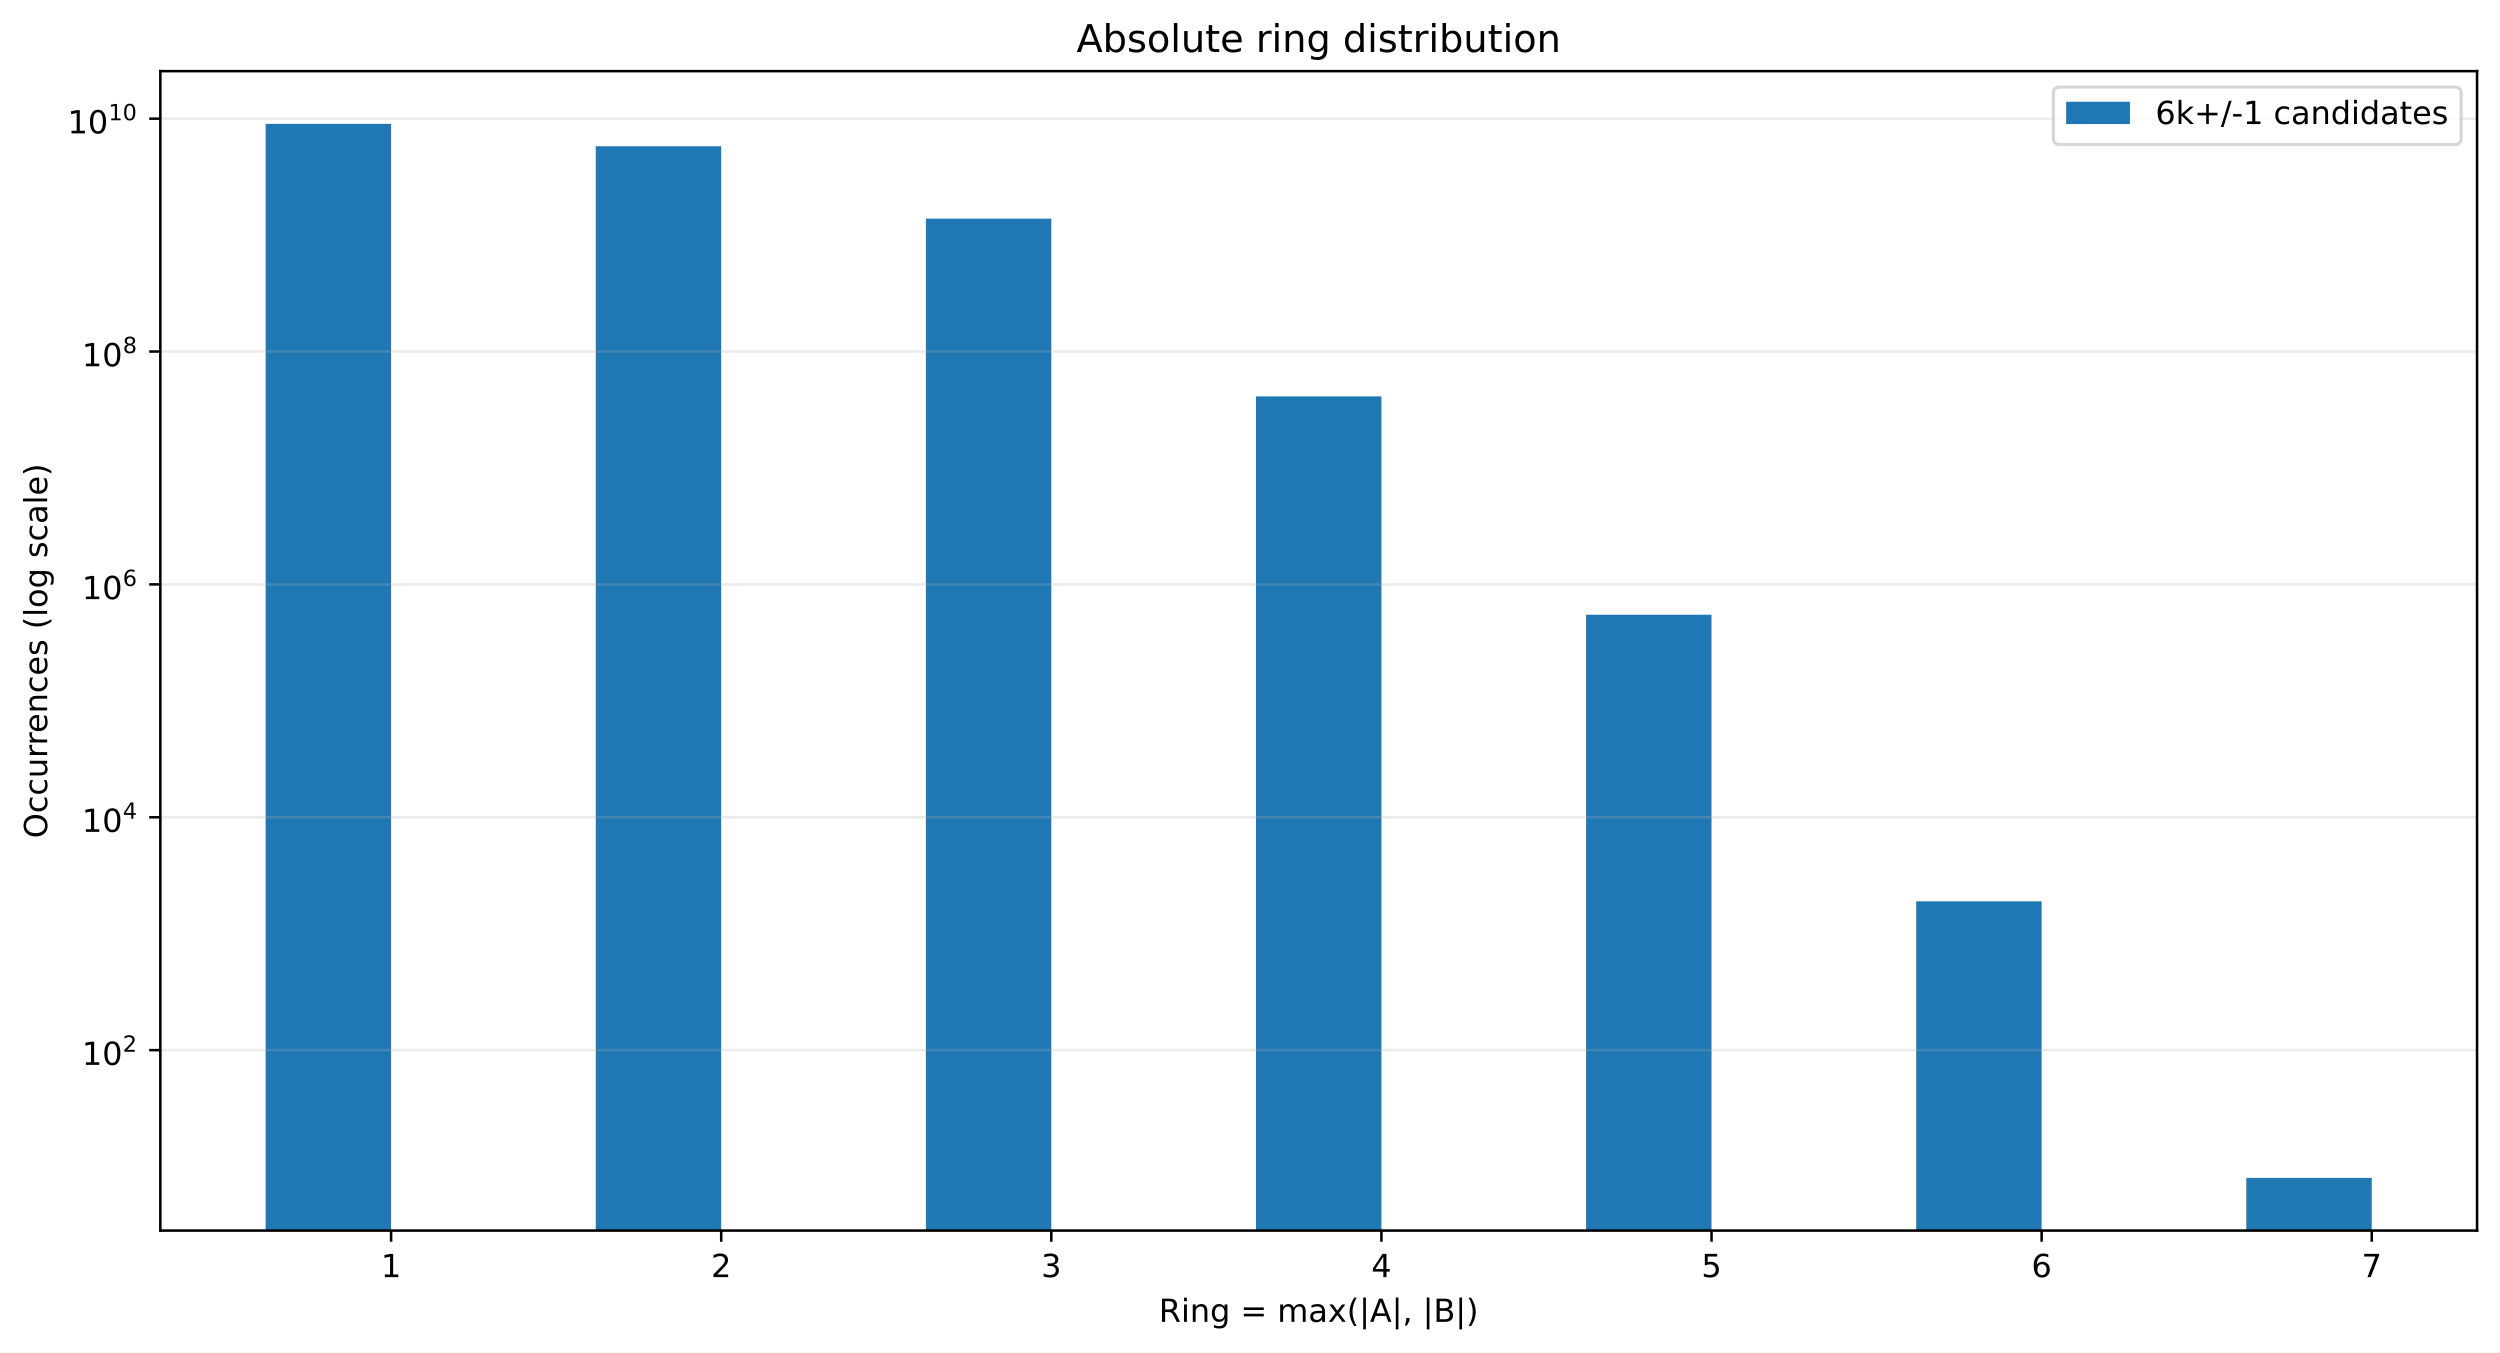
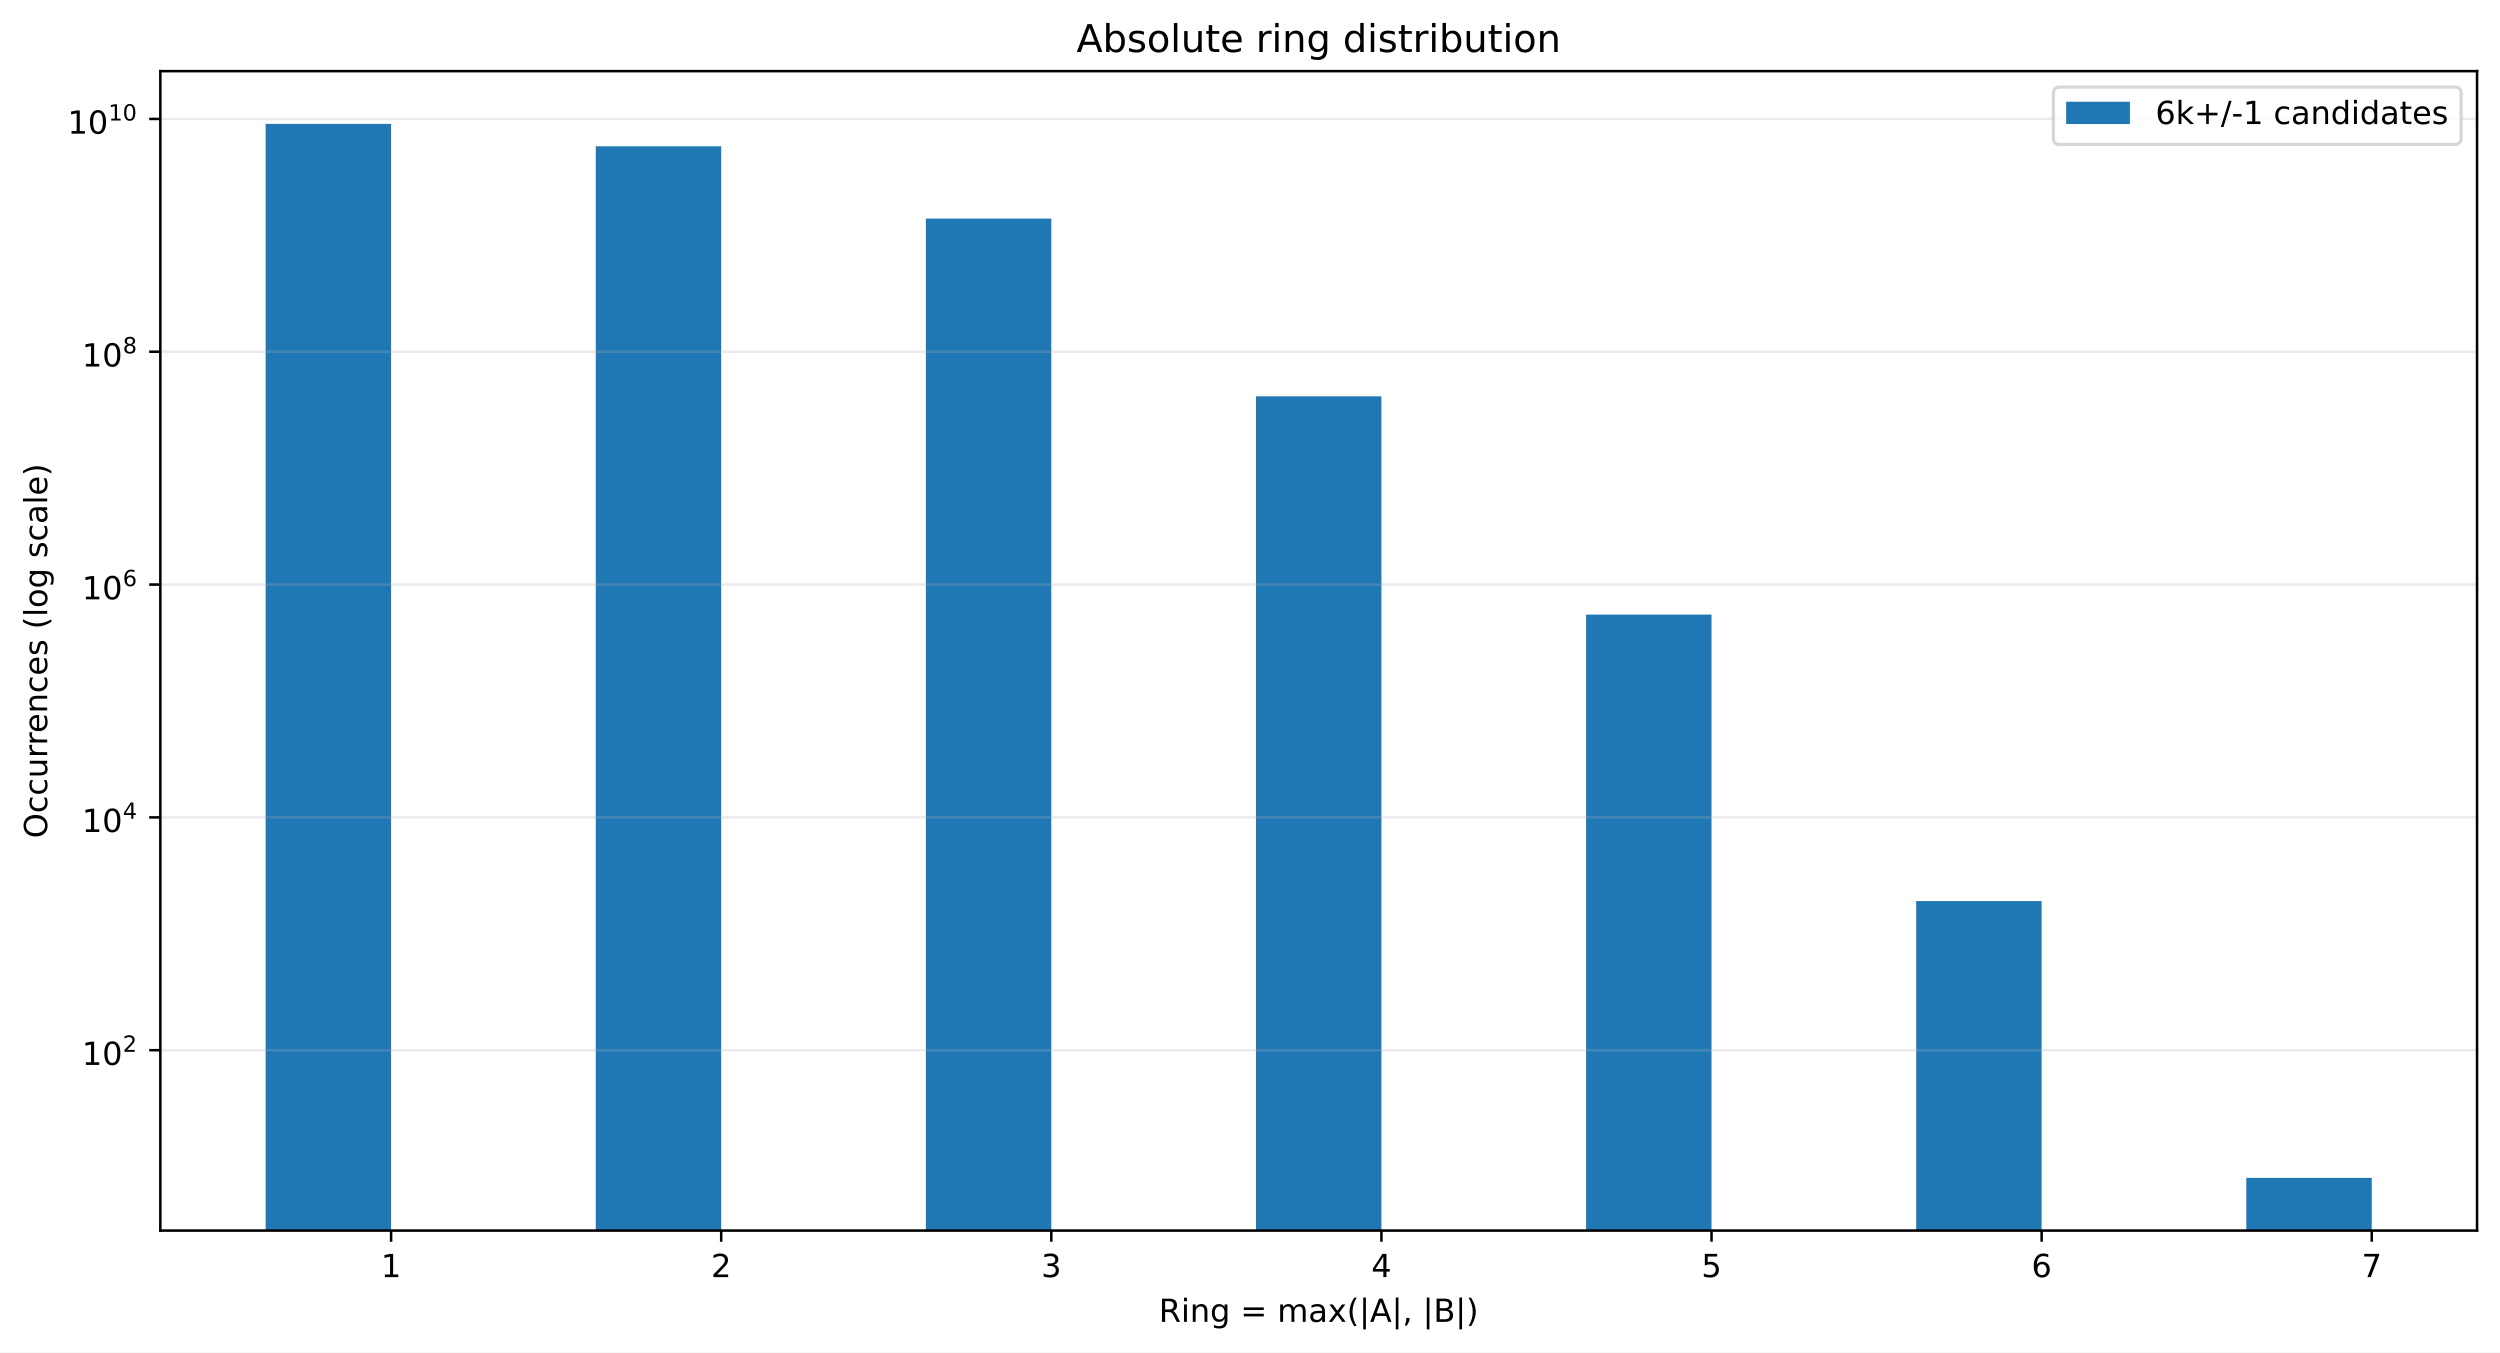
<svg xmlns="http://www.w3.org/2000/svg" xmlns:xlink="http://www.w3.org/1999/xlink" width="784.258pt" height="424.28pt" viewBox="0 0 784.258 424.28" version="1.1">
  <defs>
    <style type="text/css">*{stroke-linejoin: round; stroke-linecap: butt}</style>
  </defs>
  <g id="figure_1">
    <g id="patch_1">
      <path d="M 0 424.28  L 784.258 424.28  L 784.258 0  L 0 0  z " style="fill: #ffffff" />
    </g>
    <g id="axes_1">
      <g id="patch_2">
        <path d="M 50.301 386.036  L 777.058 386.036  L 777.058 22.318  L 50.301 22.318  z " style="fill: #ffffff" />
      </g>
      <g id="patch_3">
-         <path d="M 83.335 36929.233  L 122.687 36929.233  L 122.687 38.851  L 83.335 38.851  z " clip-path="url(#pa67d0c5764)" style="fill: #1f77b4" />
+         <path d="M 83.335 36919.223  L 122.687 36919.223  L 122.687 38.851  L 83.335 38.851  z " clip-path="url(#pf59e6cf11b)" style="fill: #1f77b4" />
      </g>
      <g id="patch_4">
-         <path d="M 186.891 36929.233  L 226.243 36929.233  L 226.243 45.881  L 186.891 45.881  z " clip-path="url(#pa67d0c5764)" style="fill: #1f77b4" />
+         <path d="M 186.891 36919.223  L 226.243 36919.223  L 226.243 45.879  L 186.891 45.879  z " clip-path="url(#pf59e6cf11b)" style="fill: #1f77b4" />
      </g>
      <g id="patch_5">
-         <path d="M 290.448 36929.233  L 329.799 36929.233  L 329.799 68.59  L 290.448 68.59  z " clip-path="url(#pa67d0c5764)" style="fill: #1f77b4" />
+         <path d="M 290.448 36919.223  L 329.799 36919.223  L 329.799 68.581  L 290.448 68.581  z " clip-path="url(#pf59e6cf11b)" style="fill: #1f77b4" />
      </g>
      <g id="patch_6">
-         <path d="M 394.004 36929.233  L 433.355 36929.233  L 433.355 124.351  L 394.004 124.351  z " clip-path="url(#pa67d0c5764)" style="fill: #1f77b4" />
+         <path d="M 394.004 36919.223  L 433.355 36919.223  L 433.355 124.328  L 394.004 124.328  z " clip-path="url(#pf59e6cf11b)" style="fill: #1f77b4" />
      </g>
      <g id="patch_7">
-         <path d="M 497.56 36929.233  L 536.912 36929.233  L 536.912 192.845  L 497.56 192.845  z " clip-path="url(#pa67d0c5764)" style="fill: #1f77b4" />
+         <path d="M 497.56 36919.223  L 536.912 36919.223  L 536.912 192.801  L 497.56 192.801  z " clip-path="url(#pf59e6cf11b)" style="fill: #1f77b4" />
      </g>
      <g id="patch_8">
-         <path d="M 601.116 36929.233  L 640.468 36929.233  L 640.468 282.753  L 601.116 282.753  z " clip-path="url(#pa67d0c5764)" style="fill: #1f77b4" />
+         <path d="M 601.116 36919.223  L 640.468 36919.223  L 640.468 282.677  L 601.116 282.677  z " clip-path="url(#pf59e6cf11b)" style="fill: #1f77b4" />
      </g>
      <g id="patch_9">
-         <path d="M 704.673 36929.233  L 744.024 36929.233  L 744.024 369.503  L 704.673 369.503  z " clip-path="url(#pa67d0c5764)" style="fill: #1f77b4" />
+         <path d="M 704.673 36919.223  L 744.024 36919.223  L 744.024 369.503  L 704.673 369.503  z " clip-path="url(#pf59e6cf11b)" style="fill: #1f77b4" />
      </g>
      <g id="matplotlib.axis_1">
        <g id="xtick_1">
          <g id="line2d_1">
            <defs>
-               <path id="m130c6ed8ab" d="M 0 0  L 0 3.5  " style="stroke: #000000; stroke-width: 0.8" />
+               <path id="m3361e1ad48" d="M 0 0  L 0 3.5  " style="stroke: #000000; stroke-width: 0.8" />
            </defs>
            <g>
-               <use xlink:href="#m130c6ed8ab" x="122.687" y="386.036" style="stroke: #000000; stroke-width: 0.8" />
+               <use xlink:href="#m3361e1ad48" x="122.687" y="386.036" style="stroke: #000000; stroke-width: 0.8" />
            </g>
          </g>
          <g id="text_1">
            <g transform="translate(119.5053 400.6334) scale(0.1 -0.1)">
              <defs>
                <path id="DejaVuSans-14" d="M 794 531  L 1825 531  L 1825 4091  L 703 3866  L 703 4441  L 1819 4666  L 2450 4666  L 2450 531  L 3481 531  L 3481 0  L 794 0  L 794 531  z " transform="scale(0.015625)" />
              </defs>
              <use xlink:href="#DejaVuSans-14" />
            </g>
          </g>
        </g>
        <g id="xtick_2">
          <g id="line2d_2">
            <g>
-               <use xlink:href="#m130c6ed8ab" x="226.243" y="386.036" style="stroke: #000000; stroke-width: 0.8" />
+               <use xlink:href="#m3361e1ad48" x="226.243" y="386.036" style="stroke: #000000; stroke-width: 0.8" />
            </g>
          </g>
          <g id="text_2">
            <g transform="translate(223.0616 400.6334) scale(0.1 -0.1)">
              <defs>
                <path id="DejaVuSans-15" d="M 1228 531  L 3431 531  L 3431 0  L 469 0  L 469 531  Q 828 903 1448 1529  Q 2069 2156 2228 2338  Q 2531 2678 2651 2914  Q 2772 3150 2772 3378  Q 2772 3750 2511 3984  Q 2250 4219 1831 4219  Q 1534 4219 1204 4116  Q 875 4013 500 3803  L 500 4441  Q 881 4594 1212 4672  Q 1544 4750 1819 4750  Q 2544 4750 2975 4387  Q 3406 4025 3406 3419  Q 3406 3131 3298 2873  Q 3191 2616 2906 2266  Q 2828 2175 2409 1742  Q 1991 1309 1228 531  z " transform="scale(0.015625)" />
              </defs>
              <use xlink:href="#DejaVuSans-15" />
            </g>
          </g>
        </g>
        <g id="xtick_3">
          <g id="line2d_3">
            <g>
-               <use xlink:href="#m130c6ed8ab" x="329.799" y="386.036" style="stroke: #000000; stroke-width: 0.8" />
+               <use xlink:href="#m3361e1ad48" x="329.799" y="386.036" style="stroke: #000000; stroke-width: 0.8" />
            </g>
          </g>
          <g id="text_3">
            <g transform="translate(326.6178 400.6334) scale(0.1 -0.1)">
              <defs>
                <path id="DejaVuSans-16" d="M 2597 2516  Q 3050 2419 3304 2112  Q 3559 1806 3559 1356  Q 3559 666 3084 287  Q 2609 -91 1734 -91  Q 1441 -91 1130 -33  Q 819 25 488 141  L 488 750  Q 750 597 1062 519  Q 1375 441 1716 441  Q 2309 441 2620 675  Q 2931 909 2931 1356  Q 2931 1769 2642 2001  Q 2353 2234 1838 2234  L 1294 2234  L 1294 2753  L 1863 2753  Q 2328 2753 2575 2939  Q 2822 3125 2822 3475  Q 2822 3834 2567 4026  Q 2313 4219 1838 4219  Q 1578 4219 1281 4162  Q 984 4106 628 3988  L 628 4550  Q 988 4650 1302 4700  Q 1616 4750 1894 4750  Q 2613 4750 3031 4423  Q 3450 4097 3450 3541  Q 3450 3153 3228 2886  Q 3006 2619 2597 2516  z " transform="scale(0.015625)" />
              </defs>
              <use xlink:href="#DejaVuSans-16" />
            </g>
          </g>
        </g>
        <g id="xtick_4">
          <g id="line2d_4">
            <g>
-               <use xlink:href="#m130c6ed8ab" x="433.355" y="386.036" style="stroke: #000000; stroke-width: 0.8" />
+               <use xlink:href="#m3361e1ad48" x="433.355" y="386.036" style="stroke: #000000; stroke-width: 0.8" />
            </g>
          </g>
          <g id="text_4">
            <g transform="translate(430.174 400.6334) scale(0.1 -0.1)">
              <defs>
                <path id="DejaVuSans-17" d="M 2419 4116  L 825 1625  L 2419 1625  L 2419 4116  z M 2253 4666  L 3047 4666  L 3047 1625  L 3713 1625  L 3713 1100  L 3047 1100  L 3047 0  L 2419 0  L 2419 1100  L 313 1100  L 313 1709  L 2253 4666  z " transform="scale(0.015625)" />
              </defs>
              <use xlink:href="#DejaVuSans-17" />
            </g>
          </g>
        </g>
        <g id="xtick_5">
          <g id="line2d_5">
            <g>
-               <use xlink:href="#m130c6ed8ab" x="536.912" y="386.036" style="stroke: #000000; stroke-width: 0.8" />
+               <use xlink:href="#m3361e1ad48" x="536.912" y="386.036" style="stroke: #000000; stroke-width: 0.8" />
            </g>
          </g>
          <g id="text_5">
            <g transform="translate(533.7303 400.6334) scale(0.1 -0.1)">
              <defs>
                <path id="DejaVuSans-18" d="M 691 4666  L 3169 4666  L 3169 4134  L 1269 4134  L 1269 2991  Q 1406 3038 1543 3061  Q 1681 3084 1819 3084  Q 2600 3084 3056 2656  Q 3513 2228 3513 1497  Q 3513 744 3044 326  Q 2575 -91 1722 -91  Q 1428 -91 1123 -41  Q 819 9 494 109  L 494 744  Q 775 591 1075 516  Q 1375 441 1709 441  Q 2250 441 2565 725  Q 2881 1009 2881 1497  Q 2881 1984 2565 2268  Q 2250 2553 1709 2553  Q 1456 2553 1204 2497  Q 953 2441 691 2322  L 691 4666  z " transform="scale(0.015625)" />
              </defs>
              <use xlink:href="#DejaVuSans-18" />
            </g>
          </g>
        </g>
        <g id="xtick_6">
          <g id="line2d_6">
            <g>
-               <use xlink:href="#m130c6ed8ab" x="640.468" y="386.036" style="stroke: #000000; stroke-width: 0.8" />
+               <use xlink:href="#m3361e1ad48" x="640.468" y="386.036" style="stroke: #000000; stroke-width: 0.8" />
            </g>
          </g>
          <g id="text_6">
            <g transform="translate(637.2865 400.6334) scale(0.1 -0.1)">
              <defs>
                <path id="DejaVuSans-19" d="M 2113 2584  Q 1688 2584 1439 2293  Q 1191 2003 1191 1497  Q 1191 994 1439 701  Q 1688 409 2113 409  Q 2538 409 2786 701  Q 3034 994 3034 1497  Q 3034 2003 2786 2293  Q 2538 2584 2113 2584  z M 3366 4563  L 3366 3988  Q 3128 4100 2886 4159  Q 2644 4219 2406 4219  Q 1781 4219 1451 3797  Q 1122 3375 1075 2522  Q 1259 2794 1537 2939  Q 1816 3084 2150 3084  Q 2853 3084 3261 2657  Q 3669 2231 3669 1497  Q 3669 778 3244 343  Q 2819 -91 2113 -91  Q 1303 -91 875 529  Q 447 1150 447 2328  Q 447 3434 972 4092  Q 1497 4750 2381 4750  Q 2619 4750 2861 4703  Q 3103 4656 3366 4563  z " transform="scale(0.015625)" />
              </defs>
              <use xlink:href="#DejaVuSans-19" />
            </g>
          </g>
        </g>
        <g id="xtick_7">
          <g id="line2d_7">
            <g>
-               <use xlink:href="#m130c6ed8ab" x="744.024" y="386.036" style="stroke: #000000; stroke-width: 0.8" />
+               <use xlink:href="#m3361e1ad48" x="744.024" y="386.036" style="stroke: #000000; stroke-width: 0.8" />
            </g>
          </g>
          <g id="text_7">
            <g transform="translate(740.8427 400.6334) scale(0.1 -0.1)">
              <defs>
                <path id="DejaVuSans-1a" d="M 525 4666  L 3525 4666  L 3525 4397  L 1831 0  L 1172 0  L 2766 4134  L 525 4134  L 525 4666  z " transform="scale(0.015625)" />
              </defs>
              <use xlink:href="#DejaVuSans-1a" />
            </g>
          </g>
        </g>
        <g id="text_8">
          <g transform="translate(363.5437 414.678) scale(0.1 -0.1)">
            <defs>
              <path id="DejaVuSans-35" d="M 2841 2188  Q 3044 2119 3236 1894  Q 3428 1669 3622 1275  L 4263 0  L 3584 0  L 2988 1197  Q 2756 1666 2539 1819  Q 2322 1972 1947 1972  L 1259 1972  L 1259 0  L 628 0  L 628 4666  L 2053 4666  Q 2853 4666 3247 4331  Q 3641 3997 3641 3322  Q 3641 2881 3436 2590  Q 3231 2300 2841 2188  z M 1259 4147  L 1259 2491  L 2053 2491  Q 2509 2491 2742 2702  Q 2975 2913 2975 3322  Q 2975 3731 2742 3939  Q 2509 4147 2053 4147  L 1259 4147  z " transform="scale(0.015625)" />
              <path id="DejaVuSans-4c" d="M 603 3500  L 1178 3500  L 1178 0  L 603 0  L 603 3500  z M 603 4863  L 1178 4863  L 1178 4134  L 603 4134  L 603 4863  z " transform="scale(0.015625)" />
              <path id="DejaVuSans-51" d="M 3513 2113  L 3513 0  L 2938 0  L 2938 2094  Q 2938 2591 2744 2837  Q 2550 3084 2163 3084  Q 1697 3084 1428 2787  Q 1159 2491 1159 1978  L 1159 0  L 581 0  L 581 3500  L 1159 3500  L 1159 2956  Q 1366 3272 1645 3428  Q 1925 3584 2291 3584  Q 2894 3584 3203 3211  Q 3513 2838 3513 2113  z " transform="scale(0.015625)" />
              <path id="DejaVuSans-4a" d="M 2906 1791  Q 2906 2416 2648 2759  Q 2391 3103 1925 3103  Q 1463 3103 1205 2759  Q 947 2416 947 1791  Q 947 1169 1205 825  Q 1463 481 1925 481  Q 2391 481 2648 825  Q 2906 1169 2906 1791  z M 3481 434  Q 3481 -459 3084 -895  Q 2688 -1331 1869 -1331  Q 1566 -1331 1297 -1286  Q 1028 -1241 775 -1147  L 775 -588  Q 1028 -725 1275 -790  Q 1522 -856 1778 -856  Q 2344 -856 2625 -561  Q 2906 -266 2906 331  L 2906 616  Q 2728 306 2450 153  Q 2172 0 1784 0  Q 1141 0 747 490  Q 353 981 353 1791  Q 353 2603 747 3093  Q 1141 3584 1784 3584  Q 2172 3584 2450 3431  Q 2728 3278 2906 2969  L 2906 3500  L 3481 3500  L 3481 434  z " transform="scale(0.015625)" />
              <path id="DejaVuSans-3" transform="scale(0.015625)" />
              <path id="DejaVuSans-20" d="M 678 2906  L 4684 2906  L 4684 2381  L 678 2381  L 678 2906  z M 678 1631  L 4684 1631  L 4684 1100  L 678 1100  L 678 1631  z " transform="scale(0.015625)" />
              <path id="DejaVuSans-50" d="M 3328 2828  Q 3544 3216 3844 3400  Q 4144 3584 4550 3584  Q 5097 3584 5394 3201  Q 5691 2819 5691 2113  L 5691 0  L 5113 0  L 5113 2094  Q 5113 2597 4934 2840  Q 4756 3084 4391 3084  Q 3944 3084 3684 2787  Q 3425 2491 3425 1978  L 3425 0  L 2847 0  L 2847 2094  Q 2847 2600 2669 2842  Q 2491 3084 2119 3084  Q 1678 3084 1418 2786  Q 1159 2488 1159 1978  L 1159 0  L 581 0  L 581 3500  L 1159 3500  L 1159 2956  Q 1356 3278 1631 3431  Q 1906 3584 2284 3584  Q 2666 3584 2933 3390  Q 3200 3197 3328 2828  z " transform="scale(0.015625)" />
              <path id="DejaVuSans-44" d="M 2194 1759  Q 1497 1759 1228 1600  Q 959 1441 959 1056  Q 959 750 1161 570  Q 1363 391 1709 391  Q 2188 391 2477 730  Q 2766 1069 2766 1631  L 2766 1759  L 2194 1759  z M 3341 1997  L 3341 0  L 2766 0  L 2766 531  Q 2569 213 2275 61  Q 1981 -91 1556 -91  Q 1019 -91 701 211  Q 384 513 384 1019  Q 384 1609 779 1909  Q 1175 2209 1959 2209  L 2766 2209  L 2766 2266  Q 2766 2663 2505 2880  Q 2244 3097 1772 3097  Q 1472 3097 1187 3025  Q 903 2953 641 2809  L 641 3341  Q 956 3463 1253 3523  Q 1550 3584 1831 3584  Q 2591 3584 2966 3190  Q 3341 2797 3341 1997  z " transform="scale(0.015625)" />
              <path id="DejaVuSans-5b" d="M 3513 3500  L 2247 1797  L 3578 0  L 2900 0  L 1881 1375  L 863 0  L 184 0  L 1544 1831  L 300 3500  L 978 3500  L 1906 2253  L 2834 3500  L 3513 3500  z " transform="scale(0.015625)" />
              <path id="DejaVuSans-b" d="M 1984 4856  Q 1566 4138 1362 3434  Q 1159 2731 1159 2009  Q 1159 1288 1364 580  Q 1569 -128 1984 -844  L 1484 -844  Q 1016 -109 783 600  Q 550 1309 550 2009  Q 550 2706 781 3412  Q 1013 4119 1484 4856  L 1984 4856  z " transform="scale(0.015625)" />
              <path id="DejaVuSans-5f" d="M 1344 4891  L 1344 -1509  L 813 -1509  L 813 4891  L 1344 4891  z " transform="scale(0.015625)" />
              <path id="DejaVuSans-24" d="M 2188 4044  L 1331 1722  L 3047 1722  L 2188 4044  z M 1831 4666  L 2547 4666  L 4325 0  L 3669 0  L 3244 1197  L 1141 1197  L 716 0  L 50 0  L 1831 4666  z " transform="scale(0.015625)" />
              <path id="DejaVuSans-f" d="M 750 794  L 1409 794  L 1409 256  L 897 -744  L 494 -744  L 750 256  L 750 794  z " transform="scale(0.015625)" />
              <path id="DejaVuSans-25" d="M 1259 2228  L 1259 519  L 2272 519  Q 2781 519 3026 730  Q 3272 941 3272 1375  Q 3272 1813 3026 2020  Q 2781 2228 2272 2228  L 1259 2228  z M 1259 4147  L 1259 2741  L 2194 2741  Q 2656 2741 2882 2914  Q 3109 3088 3109 3444  Q 3109 3797 2882 3972  Q 2656 4147 2194 4147  L 1259 4147  z M 628 4666  L 2241 4666  Q 2963 4666 3353 4366  Q 3744 4066 3744 3513  Q 3744 3084 3544 2831  Q 3344 2578 2956 2516  Q 3422 2416 3680 2098  Q 3938 1781 3938 1306  Q 3938 681 3513 340  Q 3088 0 2303 0  L 628 0  L 628 4666  z " transform="scale(0.015625)" />
              <path id="DejaVuSans-c" d="M 513 4856  L 1013 4856  Q 1481 4119 1714 3412  Q 1947 2706 1947 2009  Q 1947 1309 1714 600  Q 1481 -109 1013 -844  L 513 -844  Q 928 -128 1133 580  Q 1338 1288 1338 2009  Q 1338 2731 1133 3434  Q 928 4138 513 4856  z " transform="scale(0.015625)" />
            </defs>
            <use xlink:href="#DejaVuSans-35" />
            <use xlink:href="#DejaVuSans-4c" transform="translate(69.48438 0)" />
            <use xlink:href="#DejaVuSans-51" transform="translate(97.26562 0)" />
            <use xlink:href="#DejaVuSans-4a" transform="translate(160.6406 0)" />
            <use xlink:href="#DejaVuSans-3" transform="translate(224.125 0)" />
            <use xlink:href="#DejaVuSans-20" transform="translate(255.9062 0)" />
            <use xlink:href="#DejaVuSans-3" transform="translate(339.7031 0)" />
            <use xlink:href="#DejaVuSans-50" transform="translate(371.4844 0)" />
            <use xlink:href="#DejaVuSans-44" transform="translate(468.8906 0)" />
            <use xlink:href="#DejaVuSans-5b" transform="translate(530.1719 0)" />
            <use xlink:href="#DejaVuSans-b" transform="translate(589.3594 0)" />
            <use xlink:href="#DejaVuSans-5f" transform="translate(628.375 0)" />
            <use xlink:href="#DejaVuSans-24" transform="translate(662.0625 0)" />
            <use xlink:href="#DejaVuSans-5f" transform="translate(730.4688 0)" />
            <use xlink:href="#DejaVuSans-f" transform="translate(764.1562 0)" />
            <use xlink:href="#DejaVuSans-3" transform="translate(795.9375 0)" />
            <use xlink:href="#DejaVuSans-5f" transform="translate(827.7188 0)" />
            <use xlink:href="#DejaVuSans-25" transform="translate(861.4062 0)" />
            <use xlink:href="#DejaVuSans-5f" transform="translate(930.0156 0)" />
            <use xlink:href="#DejaVuSans-c" transform="translate(963.7031 0)" />
          </g>
        </g>
      </g>
      <g id="matplotlib.axis_2">
        <g id="ytick_1">
          <g id="line2d_8">
-             <path d="M 50.301 329.437  L 777.058 329.437  " clip-path="url(#pa67d0c5764)" style="fill: none; stroke: #b0b0b0; stroke-opacity: 0.25; stroke-width: 0.8; stroke-linecap: square" />
+             <path d="M 50.301 329.448  L 777.058 329.448  " clip-path="url(#pf59e6cf11b)" style="fill: none; stroke: #b0b0b0; stroke-opacity: 0.25; stroke-width: 0.8; stroke-linecap: square" />
          </g>
          <g id="line2d_9">
            <defs>
-               <path id="ma5cbce2be6" d="M 0 0  L -3.5 0  " style="stroke: #000000; stroke-width: 0.8" />
+               <path id="md4969ab55c" d="M 0 0  L -3.5 0  " style="stroke: #000000; stroke-width: 0.8" />
            </defs>
            <g>
-               <use xlink:href="#ma5cbce2be6" x="50.301" y="329.437" style="stroke: #000000; stroke-width: 0.8" />
+               <use xlink:href="#md4969ab55c" x="50.301" y="329.448" style="stroke: #000000; stroke-width: 0.8" />
            </g>
          </g>
          <g id="text_9">
-             <g transform="translate(25.70078 334.1366) scale(0.1 -0.1)">
+             <g transform="translate(25.70078 334.1476) scale(0.1 -0.1)">
              <defs>
                <path id="DejaVuSans-13" d="M 2034 4250  Q 1547 4250 1301 3770  Q 1056 3291 1056 2328  Q 1056 1369 1301 889  Q 1547 409 2034 409  Q 2525 409 2770 889  Q 3016 1369 3016 2328  Q 3016 3291 2770 3770  Q 2525 4250 2034 4250  z M 2034 4750  Q 2819 4750 3233 4129  Q 3647 3509 3647 2328  Q 3647 1150 3233 529  Q 2819 -91 2034 -91  Q 1250 -91 836 529  Q 422 1150 422 2328  Q 422 3509 836 4129  Q 1250 4750 2034 4750  z " transform="scale(0.015625)" />
              </defs>
              <use xlink:href="#DejaVuSans-14" transform="translate(0 0.746875)" />
              <use xlink:href="#DejaVuSans-13" transform="translate(63.62305 0.746875)" />
              <use xlink:href="#DejaVuSans-15" transform="translate(128.2031 42.04688) scale(0.7)" />
            </g>
          </g>
        </g>
        <g id="ytick_2">
          <g id="line2d_10">
-             <path d="M 50.301 256.383  L 777.058 256.383  " clip-path="url(#pa67d0c5764)" style="fill: none; stroke: #b0b0b0; stroke-opacity: 0.25; stroke-width: 0.8; stroke-linecap: square" />
+             <path d="M 50.301 256.414  L 777.058 256.414  " clip-path="url(#pf59e6cf11b)" style="fill: none; stroke: #b0b0b0; stroke-opacity: 0.25; stroke-width: 0.8; stroke-linecap: square" />
          </g>
          <g id="line2d_11">
            <g>
-               <use xlink:href="#ma5cbce2be6" x="50.301" y="256.383" style="stroke: #000000; stroke-width: 0.8" />
+               <use xlink:href="#md4969ab55c" x="50.301" y="256.414" style="stroke: #000000; stroke-width: 0.8" />
            </g>
          </g>
          <g id="text_10">
-             <g transform="translate(25.70078 261.0331) scale(0.1 -0.1)">
+             <g transform="translate(25.70078 261.0641) scale(0.1 -0.1)">
              <use xlink:href="#DejaVuSans-14" transform="translate(0 0.665625)" />
              <use xlink:href="#DejaVuSans-13" transform="translate(63.62305 0.665625)" />
              <use xlink:href="#DejaVuSans-17" transform="translate(128.2031 41.96563) scale(0.7)" />
            </g>
          </g>
        </g>
        <g id="ytick_3">
          <g id="line2d_12">
-             <path d="M 50.301 183.33  L 777.058 183.33  " clip-path="url(#pa67d0c5764)" style="fill: none; stroke: #b0b0b0; stroke-opacity: 0.25; stroke-width: 0.8; stroke-linecap: square" />
+             <path d="M 50.301 183.381  L 777.058 183.381  " clip-path="url(#pf59e6cf11b)" style="fill: none; stroke: #b0b0b0; stroke-opacity: 0.25; stroke-width: 0.8; stroke-linecap: square" />
          </g>
          <g id="line2d_13">
            <g>
-               <use xlink:href="#ma5cbce2be6" x="50.301" y="183.33" style="stroke: #000000; stroke-width: 0.8" />
+               <use xlink:href="#md4969ab55c" x="50.301" y="183.381" style="stroke: #000000; stroke-width: 0.8" />
            </g>
          </g>
          <g id="text_11">
-             <g transform="translate(25.70078 188.0296) scale(0.1 -0.1)">
+             <g transform="translate(25.70078 188.0806) scale(0.1 -0.1)">
              <use xlink:href="#DejaVuSans-14" transform="translate(0 0.746875)" />
              <use xlink:href="#DejaVuSans-13" transform="translate(63.62305 0.746875)" />
              <use xlink:href="#DejaVuSans-19" transform="translate(128.2031 42.04688) scale(0.7)" />
            </g>
          </g>
        </g>
        <g id="ytick_4">
          <g id="line2d_14">
-             <path d="M 50.301 110.276  L 777.058 110.276  " clip-path="url(#pa67d0c5764)" style="fill: none; stroke: #b0b0b0; stroke-opacity: 0.25; stroke-width: 0.8; stroke-linecap: square" />
+             <path d="M 50.301 110.347  L 777.058 110.347  " clip-path="url(#pf59e6cf11b)" style="fill: none; stroke: #b0b0b0; stroke-opacity: 0.25; stroke-width: 0.8; stroke-linecap: square" />
          </g>
          <g id="line2d_15">
            <g>
-               <use xlink:href="#ma5cbce2be6" x="50.301" y="110.276" style="stroke: #000000; stroke-width: 0.8" />
+               <use xlink:href="#md4969ab55c" x="50.301" y="110.347" style="stroke: #000000; stroke-width: 0.8" />
            </g>
          </g>
          <g id="text_12">
-             <g transform="translate(25.70078 114.9762) scale(0.1 -0.1)">
+             <g transform="translate(25.70078 115.0471) scale(0.1 -0.1)">
              <defs>
                <path id="DejaVuSans-1b" d="M 2034 2216  Q 1584 2216 1326 1975  Q 1069 1734 1069 1313  Q 1069 891 1326 650  Q 1584 409 2034 409  Q 2484 409 2743 651  Q 3003 894 3003 1313  Q 3003 1734 2745 1975  Q 2488 2216 2034 2216  z M 1403 2484  Q 997 2584 770 2862  Q 544 3141 544 3541  Q 544 4100 942 4425  Q 1341 4750 2034 4750  Q 2731 4750 3128 4425  Q 3525 4100 3525 3541  Q 3525 3141 3298 2862  Q 3072 2584 2669 2484  Q 3125 2378 3379 2068  Q 3634 1759 3634 1313  Q 3634 634 3220 271  Q 2806 -91 2034 -91  Q 1263 -91 848 271  Q 434 634 434 1313  Q 434 1759 690 2068  Q 947 2378 1403 2484  z M 1172 3481  Q 1172 3119 1398 2916  Q 1625 2713 2034 2713  Q 2441 2713 2670 2916  Q 2900 3119 2900 3481  Q 2900 3844 2670 4047  Q 2441 4250 2034 4250  Q 1625 4250 1398 4047  Q 1172 3844 1172 3481  z " transform="scale(0.015625)" />
              </defs>
              <use xlink:href="#DejaVuSans-14" transform="translate(0 0.746875)" />
              <use xlink:href="#DejaVuSans-13" transform="translate(63.62305 0.746875)" />
              <use xlink:href="#DejaVuSans-1b" transform="translate(128.2031 42.04688) scale(0.7)" />
            </g>
          </g>
        </g>
        <g id="ytick_5">
          <g id="line2d_16">
-             <path d="M 50.301 37.223  L 777.058 37.223  " clip-path="url(#pa67d0c5764)" style="fill: none; stroke: #b0b0b0; stroke-opacity: 0.25; stroke-width: 0.8; stroke-linecap: square" />
+             <path d="M 50.301 37.314  L 777.058 37.314  " clip-path="url(#pf59e6cf11b)" style="fill: none; stroke: #b0b0b0; stroke-opacity: 0.25; stroke-width: 0.8; stroke-linecap: square" />
          </g>
          <g id="line2d_17">
            <g>
-               <use xlink:href="#ma5cbce2be6" x="50.301" y="37.223" style="stroke: #000000; stroke-width: 0.8" />
+               <use xlink:href="#md4969ab55c" x="50.301" y="37.314" style="stroke: #000000; stroke-width: 0.8" />
            </g>
          </g>
          <g id="text_13">
-             <g transform="translate(21.20078 41.92267) scale(0.1 -0.1)">
+             <g transform="translate(21.20078 42.01364) scale(0.1 -0.1)">
              <use xlink:href="#DejaVuSans-14" transform="translate(0 0.746875)" />
              <use xlink:href="#DejaVuSans-13" transform="translate(63.62305 0.746875)" />
              <use xlink:href="#DejaVuSans-14" transform="translate(128.2031 42.04688) scale(0.7)" />
              <use xlink:href="#DejaVuSans-13" transform="translate(172.7393 42.04688) scale(0.7)" />
            </g>
          </g>
        </g>
        <g id="text_14">
          <g transform="translate(14.79844 262.9551) rotate(-90) scale(0.1 -0.1)">
            <defs>
              <path id="DejaVuSans-32" d="M 2522 4238  Q 1834 4238 1429 3725  Q 1025 3213 1025 2328  Q 1025 1447 1429 934  Q 1834 422 2522 422  Q 3209 422 3611 934  Q 4013 1447 4013 2328  Q 4013 3213 3611 3725  Q 3209 4238 2522 4238  z M 2522 4750  Q 3503 4750 4090 4092  Q 4678 3434 4678 2328  Q 4678 1225 4090 567  Q 3503 -91 2522 -91  Q 1538 -91 948 565  Q 359 1222 359 2328  Q 359 3434 948 4092  Q 1538 4750 2522 4750  z " transform="scale(0.015625)" />
              <path id="DejaVuSans-46" d="M 3122 3366  L 3122 2828  Q 2878 2963 2633 3030  Q 2388 3097 2138 3097  Q 1578 3097 1268 2742  Q 959 2388 959 1747  Q 959 1106 1268 751  Q 1578 397 2138 397  Q 2388 397 2633 464  Q 2878 531 3122 666  L 3122 134  Q 2881 22 2623 -34  Q 2366 -91 2075 -91  Q 1284 -91 818 406  Q 353 903 353 1747  Q 353 2603 823 3093  Q 1294 3584 2113 3584  Q 2378 3584 2631 3529  Q 2884 3475 3122 3366  z " transform="scale(0.015625)" />
              <path id="DejaVuSans-58" d="M 544 1381  L 544 3500  L 1119 3500  L 1119 1403  Q 1119 906 1312 657  Q 1506 409 1894 409  Q 2359 409 2629 706  Q 2900 1003 2900 1516  L 2900 3500  L 3475 3500  L 3475 0  L 2900 0  L 2900 538  Q 2691 219 2414 64  Q 2138 -91 1772 -91  Q 1169 -91 856 284  Q 544 659 544 1381  z M 1991 3584  L 1991 3584  z " transform="scale(0.015625)" />
              <path id="DejaVuSans-55" d="M 2631 2963  Q 2534 3019 2420 3045  Q 2306 3072 2169 3072  Q 1681 3072 1420 2755  Q 1159 2438 1159 1844  L 1159 0  L 581 0  L 581 3500  L 1159 3500  L 1159 2956  Q 1341 3275 1631 3429  Q 1922 3584 2338 3584  Q 2397 3584 2469 3576  Q 2541 3569 2628 3553  L 2631 2963  z " transform="scale(0.015625)" />
              <path id="DejaVuSans-48" d="M 3597 1894  L 3597 1613  L 953 1613  Q 991 1019 1311 708  Q 1631 397 2203 397  Q 2534 397 2845 478  Q 3156 559 3463 722  L 3463 178  Q 3153 47 2828 -22  Q 2503 -91 2169 -91  Q 1331 -91 842 396  Q 353 884 353 1716  Q 353 2575 817 3079  Q 1281 3584 2069 3584  Q 2775 3584 3186 3129  Q 3597 2675 3597 1894  z M 3022 2063  Q 3016 2534 2758 2815  Q 2500 3097 2075 3097  Q 1594 3097 1305 2825  Q 1016 2553 972 2059  L 3022 2063  z " transform="scale(0.015625)" />
              <path id="DejaVuSans-56" d="M 2834 3397  L 2834 2853  Q 2591 2978 2328 3040  Q 2066 3103 1784 3103  Q 1356 3103 1142 2972  Q 928 2841 928 2578  Q 928 2378 1081 2264  Q 1234 2150 1697 2047  L 1894 2003  Q 2506 1872 2764 1633  Q 3022 1394 3022 966  Q 3022 478 2636 193  Q 2250 -91 1575 -91  Q 1294 -91 989 -36  Q 684 19 347 128  L 347 722  Q 666 556 975 473  Q 1284 391 1588 391  Q 1994 391 2212 530  Q 2431 669 2431 922  Q 2431 1156 2273 1281  Q 2116 1406 1581 1522  L 1381 1569  Q 847 1681 609 1914  Q 372 2147 372 2553  Q 372 3047 722 3315  Q 1072 3584 1716 3584  Q 2034 3584 2315 3537  Q 2597 3491 2834 3397  z " transform="scale(0.015625)" />
              <path id="DejaVuSans-4f" d="M 603 4863  L 1178 4863  L 1178 0  L 603 0  L 603 4863  z " transform="scale(0.015625)" />
              <path id="DejaVuSans-52" d="M 1959 3097  Q 1497 3097 1228 2736  Q 959 2375 959 1747  Q 959 1119 1226 758  Q 1494 397 1959 397  Q 2419 397 2687 759  Q 2956 1122 2956 1747  Q 2956 2369 2687 2733  Q 2419 3097 1959 3097  z M 1959 3584  Q 2709 3584 3137 3096  Q 3566 2609 3566 1747  Q 3566 888 3137 398  Q 2709 -91 1959 -91  Q 1206 -91 779 398  Q 353 888 353 1747  Q 353 2609 779 3096  Q 1206 3584 1959 3584  z " transform="scale(0.015625)" />
            </defs>
            <use xlink:href="#DejaVuSans-32" />
            <use xlink:href="#DejaVuSans-46" transform="translate(78.71875 0)" />
            <use xlink:href="#DejaVuSans-46" transform="translate(133.7031 0)" />
            <use xlink:href="#DejaVuSans-58" transform="translate(188.6875 0)" />
            <use xlink:href="#DejaVuSans-55" transform="translate(252.0625 0)" />
            <use xlink:href="#DejaVuSans-55" transform="translate(291.4219 0)" />
            <use xlink:href="#DejaVuSans-48" transform="translate(330.3281 0)" />
            <use xlink:href="#DejaVuSans-51" transform="translate(391.8594 0)" />
            <use xlink:href="#DejaVuSans-46" transform="translate(455.2344 0)" />
            <use xlink:href="#DejaVuSans-48" transform="translate(510.2188 0)" />
            <use xlink:href="#DejaVuSans-56" transform="translate(571.75 0)" />
            <use xlink:href="#DejaVuSans-3" transform="translate(623.8438 0)" />
            <use xlink:href="#DejaVuSans-b" transform="translate(655.625 0)" />
            <use xlink:href="#DejaVuSans-4f" transform="translate(694.6406 0)" />
            <use xlink:href="#DejaVuSans-52" transform="translate(722.4219 0)" />
            <use xlink:href="#DejaVuSans-4a" transform="translate(783.6094 0)" />
            <use xlink:href="#DejaVuSans-3" transform="translate(847.0938 0)" />
            <use xlink:href="#DejaVuSans-56" transform="translate(878.875 0)" />
            <use xlink:href="#DejaVuSans-46" transform="translate(930.9688 0)" />
            <use xlink:href="#DejaVuSans-44" transform="translate(985.9531 0)" />
            <use xlink:href="#DejaVuSans-4f" transform="translate(1047.234 0)" />
            <use xlink:href="#DejaVuSans-48" transform="translate(1075.016 0)" />
            <use xlink:href="#DejaVuSans-c" transform="translate(1136.547 0)" />
          </g>
        </g>
      </g>
      <g id="patch_10">
        <path d="M 50.301 386.036  L 50.301 22.318  " style="fill: none; stroke: #000000; stroke-width: 0.8; stroke-linejoin: miter; stroke-linecap: square" />
      </g>
      <g id="patch_11">
        <path d="M 777.058 386.036  L 777.058 22.318  " style="fill: none; stroke: #000000; stroke-width: 0.8; stroke-linejoin: miter; stroke-linecap: square" />
      </g>
      <g id="patch_12">
        <path d="M 50.301 386.036  L 777.058 386.036  " style="fill: none; stroke: #000000; stroke-width: 0.8; stroke-linejoin: miter; stroke-linecap: square" />
      </g>
      <g id="patch_13">
        <path d="M 50.301 22.318  L 777.058 22.318  " style="fill: none; stroke: #000000; stroke-width: 0.8; stroke-linejoin: miter; stroke-linecap: square" />
      </g>
      <g id="text_15">
        <g transform="translate(337.7055 16.31812) scale(0.12 -0.12)">
          <defs>
            <path id="DejaVuSans-45" d="M 3116 1747  Q 3116 2381 2855 2742  Q 2594 3103 2138 3103  Q 1681 3103 1420 2742  Q 1159 2381 1159 1747  Q 1159 1113 1420 752  Q 1681 391 2138 391  Q 2594 391 2855 752  Q 3116 1113 3116 1747  z M 1159 2969  Q 1341 3281 1617 3432  Q 1894 3584 2278 3584  Q 2916 3584 3314 3078  Q 3713 2572 3713 1747  Q 3713 922 3314 415  Q 2916 -91 2278 -91  Q 1894 -91 1617 61  Q 1341 213 1159 525  L 1159 0  L 581 0  L 581 4863  L 1159 4863  L 1159 2969  z " transform="scale(0.015625)" />
            <path id="DejaVuSans-57" d="M 1172 4494  L 1172 3500  L 2356 3500  L 2356 3053  L 1172 3053  L 1172 1153  Q 1172 725 1289 603  Q 1406 481 1766 481  L 2356 481  L 2356 0  L 1766 0  Q 1100 0 847 248  Q 594 497 594 1153  L 594 3053  L 172 3053  L 172 3500  L 594 3500  L 594 4494  L 1172 4494  z " transform="scale(0.015625)" />
            <path id="DejaVuSans-47" d="M 2906 2969  L 2906 4863  L 3481 4863  L 3481 0  L 2906 0  L 2906 525  Q 2725 213 2448 61  Q 2172 -91 1784 -91  Q 1150 -91 751 415  Q 353 922 353 1747  Q 353 2572 751 3078  Q 1150 3584 1784 3584  Q 2172 3584 2448 3432  Q 2725 3281 2906 2969  z M 947 1747  Q 947 1113 1208 752  Q 1469 391 1925 391  Q 2381 391 2643 752  Q 2906 1113 2906 1747  Q 2906 2381 2643 2742  Q 2381 3103 1925 3103  Q 1469 3103 1208 2742  Q 947 2381 947 1747  z " transform="scale(0.015625)" />
          </defs>
          <use xlink:href="#DejaVuSans-24" />
          <use xlink:href="#DejaVuSans-45" transform="translate(68.40625 0)" />
          <use xlink:href="#DejaVuSans-56" transform="translate(131.8906 0)" />
          <use xlink:href="#DejaVuSans-52" transform="translate(183.9844 0)" />
          <use xlink:href="#DejaVuSans-4f" transform="translate(245.1719 0)" />
          <use xlink:href="#DejaVuSans-58" transform="translate(272.9531 0)" />
          <use xlink:href="#DejaVuSans-57" transform="translate(336.3281 0)" />
          <use xlink:href="#DejaVuSans-48" transform="translate(375.5312 0)" />
          <use xlink:href="#DejaVuSans-3" transform="translate(437.0625 0)" />
          <use xlink:href="#DejaVuSans-55" transform="translate(468.8438 0)" />
          <use xlink:href="#DejaVuSans-4c" transform="translate(509.9531 0)" />
          <use xlink:href="#DejaVuSans-51" transform="translate(537.7344 0)" />
          <use xlink:href="#DejaVuSans-4a" transform="translate(601.1094 0)" />
          <use xlink:href="#DejaVuSans-3" transform="translate(664.5938 0)" />
          <use xlink:href="#DejaVuSans-47" transform="translate(696.375 0)" />
          <use xlink:href="#DejaVuSans-4c" transform="translate(759.8594 0)" />
          <use xlink:href="#DejaVuSans-56" transform="translate(787.6406 0)" />
          <use xlink:href="#DejaVuSans-57" transform="translate(839.7344 0)" />
          <use xlink:href="#DejaVuSans-55" transform="translate(878.9375 0)" />
          <use xlink:href="#DejaVuSans-4c" transform="translate(920.0469 0)" />
          <use xlink:href="#DejaVuSans-45" transform="translate(947.8281 0)" />
          <use xlink:href="#DejaVuSans-58" transform="translate(1011.312 0)" />
          <use xlink:href="#DejaVuSans-57" transform="translate(1074.688 0)" />
          <use xlink:href="#DejaVuSans-4c" transform="translate(1113.891 0)" />
          <use xlink:href="#DejaVuSans-52" transform="translate(1141.672 0)" />
          <use xlink:href="#DejaVuSans-51" transform="translate(1202.859 0)" />
        </g>
      </g>
      <g id="legend_1">
        <g id="patch_14">
          <path d="M 646.158 45.319  L 770.058 45.319  Q 772.058 45.319 772.058 43.319  L 772.058 29.318  Q 772.058 27.318 770.058 27.318  L 646.158 27.318  Q 644.158 27.318 644.158 29.318  L 644.158 43.319  Q 644.158 45.319 646.158 45.319  z " style="fill: #ffffff; opacity: 0.8; stroke: #cccccc; stroke-linejoin: miter" />
        </g>
        <g id="patch_15">
          <path d="M 648.158 38.917  L 668.158 38.917  L 668.158 31.917  L 648.158 31.917  z " style="fill: #1f77b4" />
        </g>
        <g id="text_16">
          <g transform="translate(676.1584 38.91656) scale(0.1 -0.1)">
            <defs>
              <path id="DejaVuSans-4e" d="M 581 4863  L 1159 4863  L 1159 1991  L 2875 3500  L 3609 3500  L 1753 1863  L 3688 0  L 2938 0  L 1159 1709  L 1159 0  L 581 0  L 581 4863  z " transform="scale(0.015625)" />
              <path id="DejaVuSans-e" d="M 2944 4013  L 2944 2272  L 4684 2272  L 4684 1741  L 2944 1741  L 2944 0  L 2419 0  L 2419 1741  L 678 1741  L 678 2272  L 2419 2272  L 2419 4013  L 2944 4013  z " transform="scale(0.015625)" />
              <path id="DejaVuSans-12" d="M 1625 4666  L 2156 4666  L 531 -594  L 0 -594  L 1625 4666  z " transform="scale(0.015625)" />
              <path id="DejaVuSans-10" d="M 313 2009  L 1997 2009  L 1997 1497  L 313 1497  L 313 2009  z " transform="scale(0.015625)" />
            </defs>
            <use xlink:href="#DejaVuSans-19" />
            <use xlink:href="#DejaVuSans-4e" transform="translate(63.625 0)" />
            <use xlink:href="#DejaVuSans-e" transform="translate(121.5312 0)" />
            <use xlink:href="#DejaVuSans-12" transform="translate(205.3281 0)" />
            <use xlink:href="#DejaVuSans-10" transform="translate(239.0156 0)" />
            <use xlink:href="#DejaVuSans-14" transform="translate(275.0938 0)" />
            <use xlink:href="#DejaVuSans-3" transform="translate(338.7188 0)" />
            <use xlink:href="#DejaVuSans-46" transform="translate(370.5 0)" />
            <use xlink:href="#DejaVuSans-44" transform="translate(425.4844 0)" />
            <use xlink:href="#DejaVuSans-51" transform="translate(486.7656 0)" />
            <use xlink:href="#DejaVuSans-47" transform="translate(550.1406 0)" />
            <use xlink:href="#DejaVuSans-4c" transform="translate(613.625 0)" />
            <use xlink:href="#DejaVuSans-47" transform="translate(641.4062 0)" />
            <use xlink:href="#DejaVuSans-44" transform="translate(704.8906 0)" />
            <use xlink:href="#DejaVuSans-57" transform="translate(766.1719 0)" />
            <use xlink:href="#DejaVuSans-48" transform="translate(805.375 0)" />
            <use xlink:href="#DejaVuSans-56" transform="translate(866.9062 0)" />
          </g>
        </g>
      </g>
    </g>
  </g>
  <defs>
-     <clipPath id="pa67d0c5764">
+     <clipPath id="pf59e6cf11b">
      <rect x="50.301" y="22.318" width="726.758" height="363.718" />
    </clipPath>
  </defs>
</svg>
